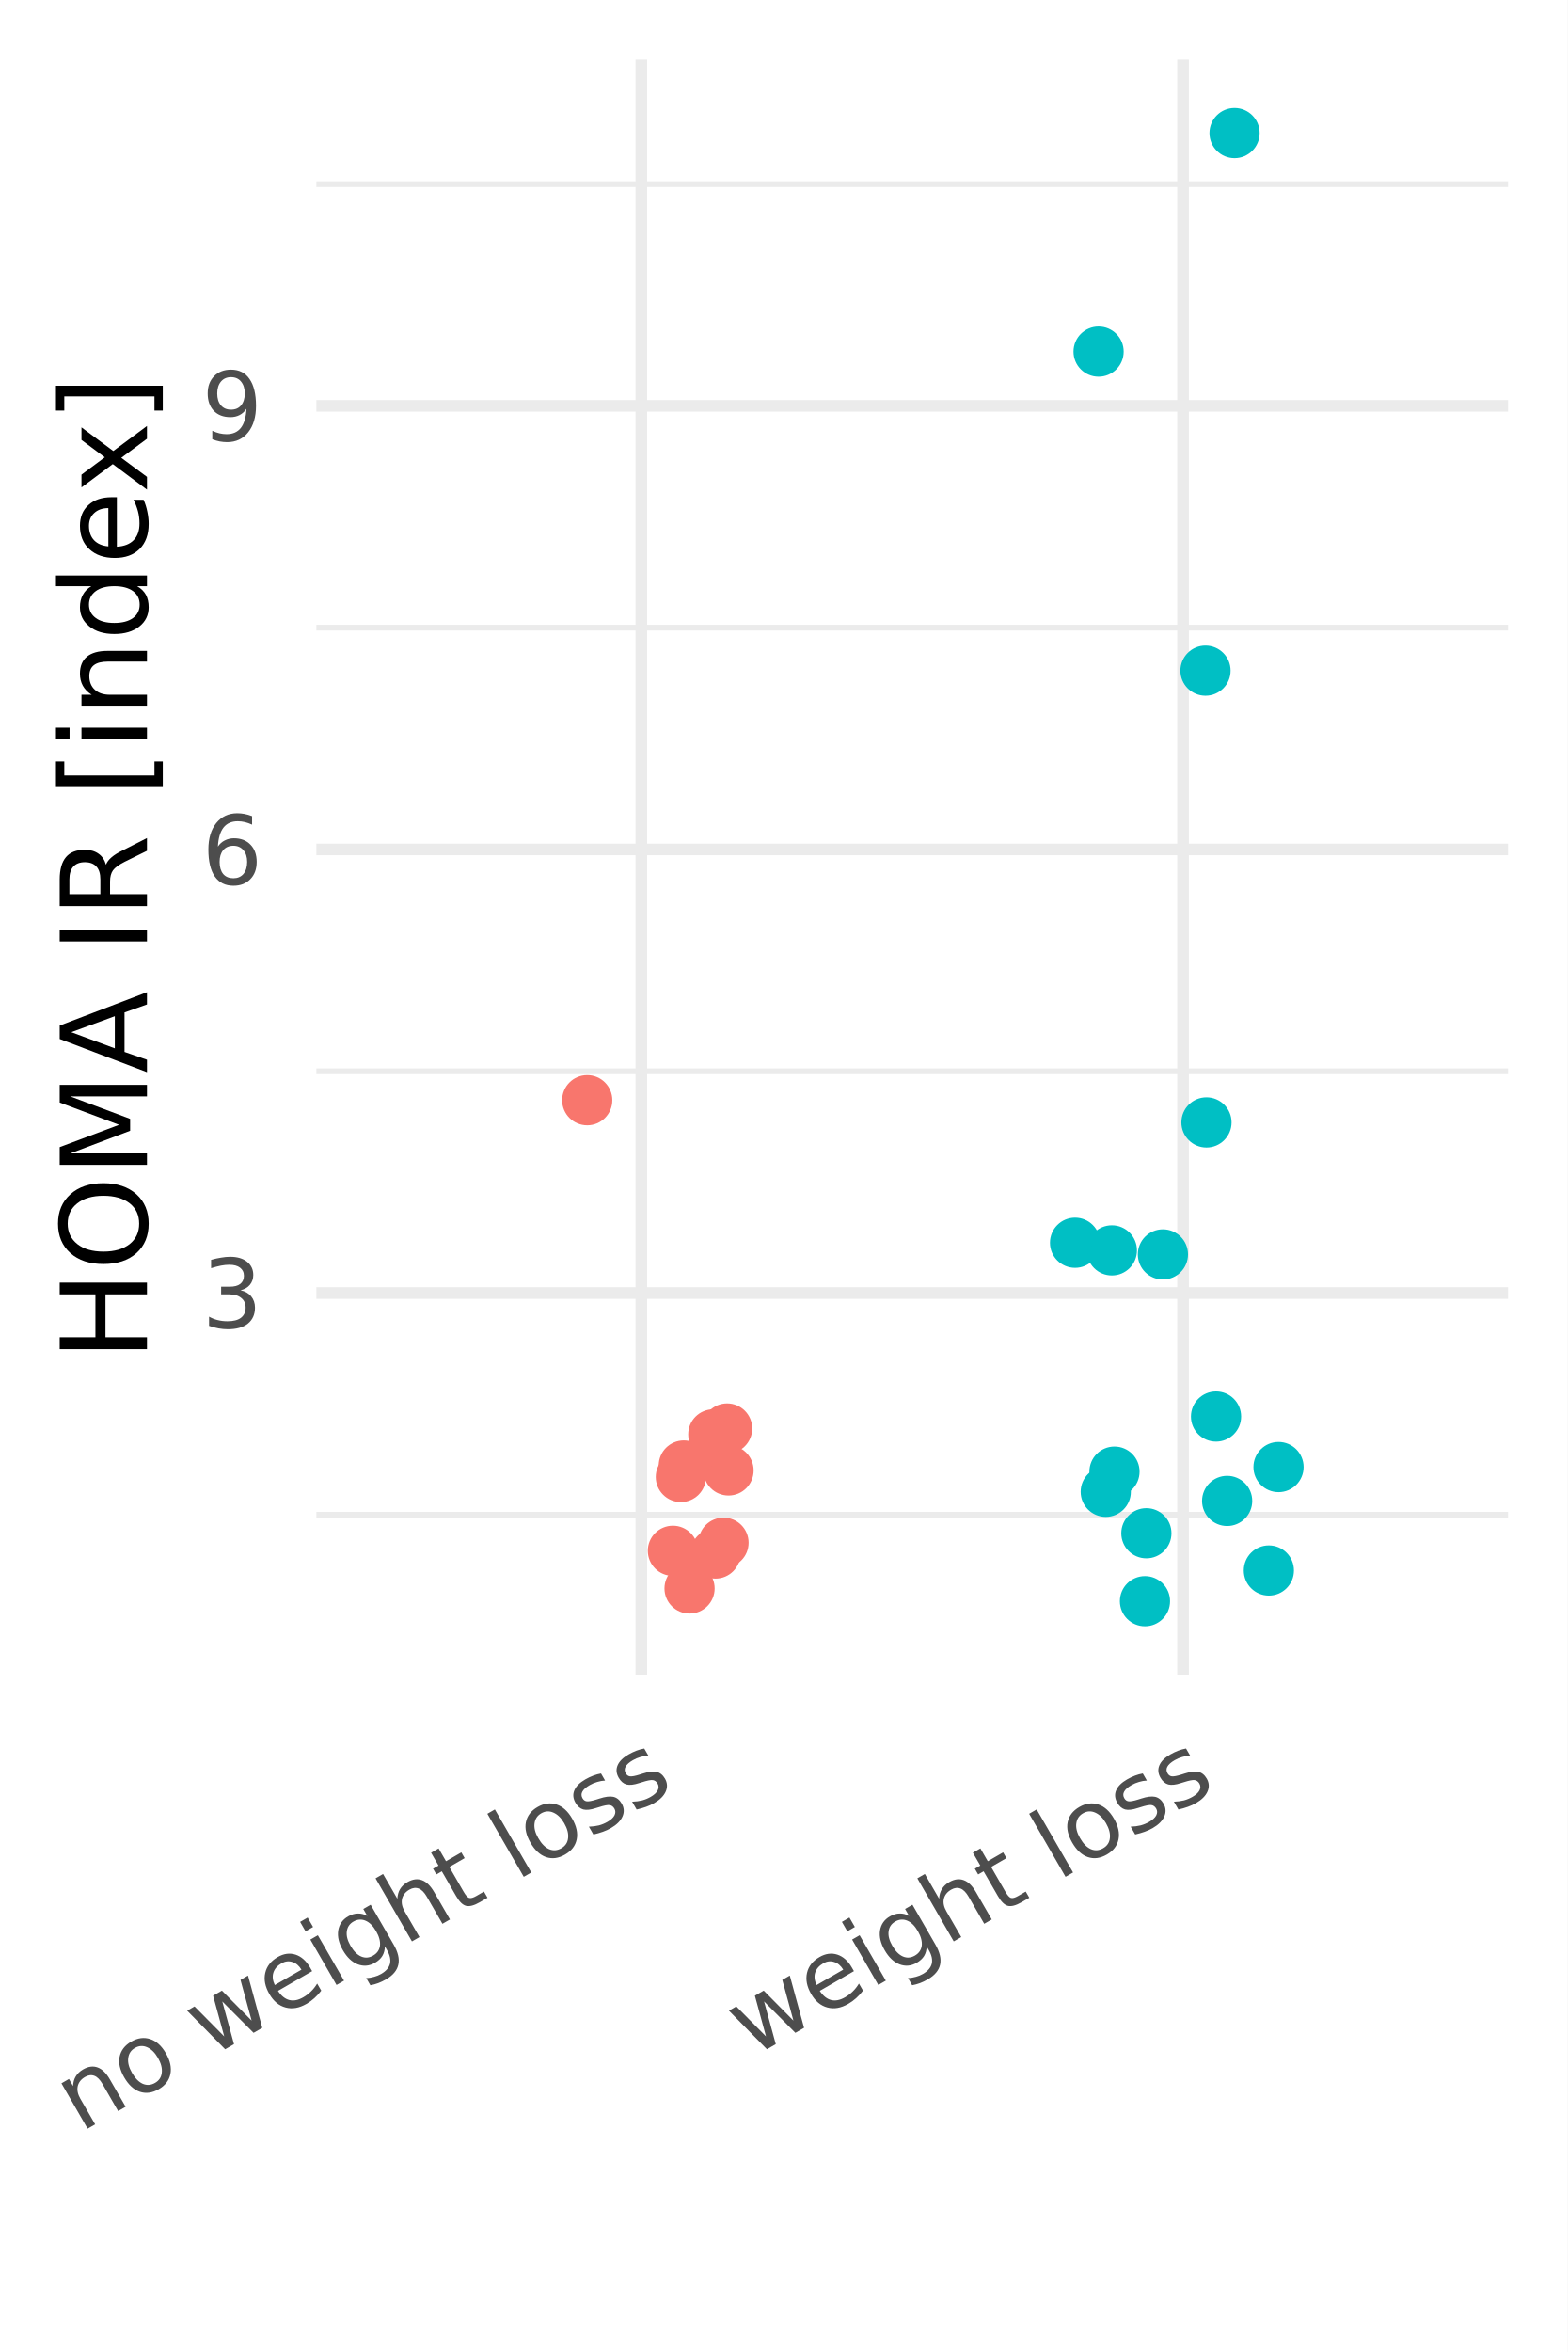
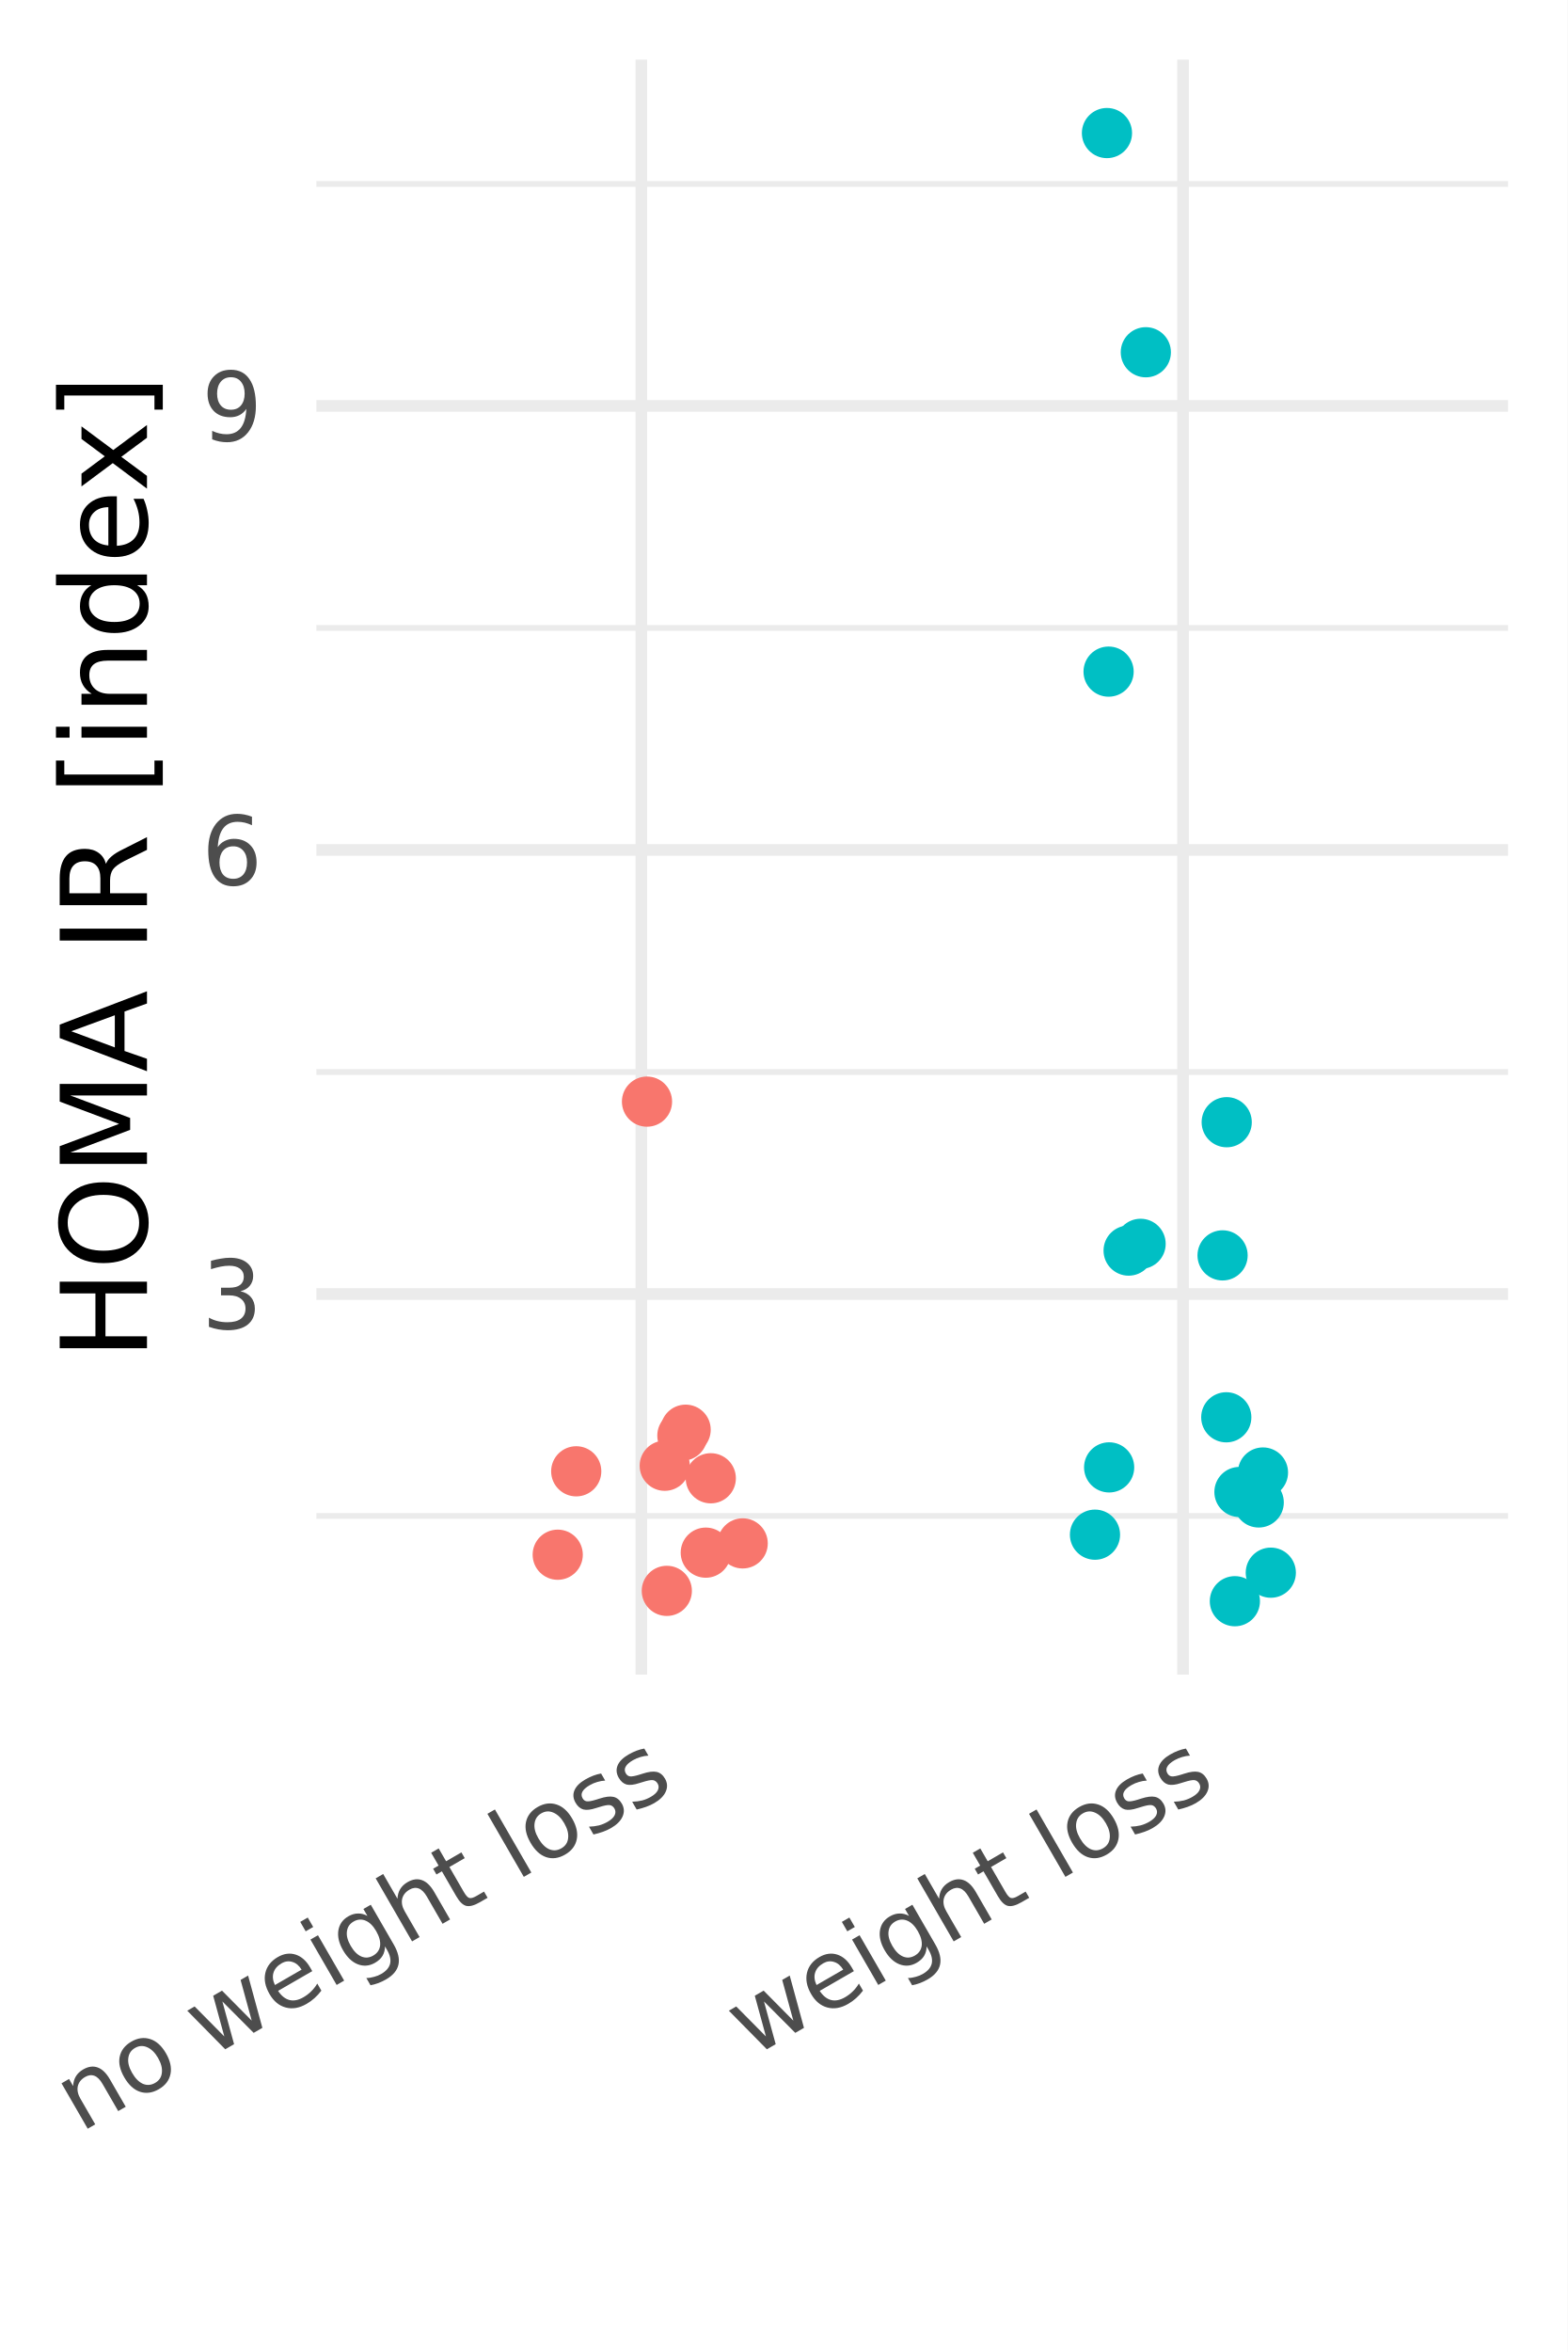
- <svg xmlns="http://www.w3.org/2000/svg" viewBox="0 0 144.00 216.00">
+ <svg xmlns="http://www.w3.org/2000/svg" class="svglite" width="144.00pt" height="216.00pt" viewBox="0 0 144.00 216.00">
  <defs>
    <style type="text/css">
-     line, polyline, polygon, path, rect, circle {
+     .svglite line, .svglite polyline, .svglite polygon, .svglite path, .svglite rect, .svglite circle {
      fill: none;
      stroke: #000000;
      stroke-linecap: round;
      stroke-linejoin: round;
      stroke-miterlimit: 10.00;
    }
  </style>
  </defs>
  <rect width="100%" height="100%" style="stroke: none; fill: #FFFFFF;" />
  <defs>
-     <clipPath id="cpMjkuMDZ8MTM4LjUyfDE1My43OXw1LjQ4">
-       <rect x="29.06" y="5.48" width="109.46" height="148.31" />
-     </clipPath>
-   </defs>
-   <polyline points="29.06,139.11 138.52,139.11 " style="stroke-width: 0.53; stroke: #EBEBEB; stroke-linecap: butt;" clip-path="url(#cpMjkuMDZ8MTM4LjUyfDE1My43OXw1LjQ4)" />
-   <polyline points="29.06,98.38 138.52,98.38 " style="stroke-width: 0.53; stroke: #EBEBEB; stroke-linecap: butt;" clip-path="url(#cpMjkuMDZ8MTM4LjUyfDE1My43OXw1LjQ4)" />
-   <polyline points="29.06,57.64 138.52,57.64 " style="stroke-width: 0.53; stroke: #EBEBEB; stroke-linecap: butt;" clip-path="url(#cpMjkuMDZ8MTM4LjUyfDE1My43OXw1LjQ4)" />
-   <polyline points="29.06,16.91 138.52,16.91 " style="stroke-width: 0.53; stroke: #EBEBEB; stroke-linecap: butt;" clip-path="url(#cpMjkuMDZ8MTM4LjUyfDE1My43OXw1LjQ4)" />
-   <polyline points="29.06,118.75 138.52,118.75 " style="stroke-width: 1.07; stroke: #EBEBEB; stroke-linecap: butt;" clip-path="url(#cpMjkuMDZ8MTM4LjUyfDE1My43OXw1LjQ4)" />
-   <polyline points="29.06,78.01 138.52,78.01 " style="stroke-width: 1.07; stroke: #EBEBEB; stroke-linecap: butt;" clip-path="url(#cpMjkuMDZ8MTM4LjUyfDE1My43OXw1LjQ4)" />
-   <polyline points="29.06,37.27 138.52,37.27 " style="stroke-width: 1.07; stroke: #EBEBEB; stroke-linecap: butt;" clip-path="url(#cpMjkuMDZ8MTM4LjUyfDE1My43OXw1LjQ4)" />
-   <polyline points="58.91,153.79 58.91,5.48 " style="stroke-width: 1.07; stroke: #EBEBEB; stroke-linecap: butt;" clip-path="url(#cpMjkuMDZ8MTM4LjUyfDE1My43OXw1LjQ4)" />
-   <polyline points="108.67,153.79 108.67,5.48 " style="stroke-width: 1.07; stroke: #EBEBEB; stroke-linecap: butt;" clip-path="url(#cpMjkuMDZ8MTM4LjUyfDE1My43OXw1LjQ4)" />
-   <circle cx="110.73" cy="61.59" r="1.95" style="stroke-width: 0.71; stroke: #00BFC4; fill: #00BFC4;" clip-path="url(#cpMjkuMDZ8MTM4LjUyfDE1My43OXw1LjQ4)" />
-   <circle cx="117.44" cy="134.73" r="1.95" style="stroke-width: 0.71; stroke: #00BFC4; fill: #00BFC4;" clip-path="url(#cpMjkuMDZ8MTM4LjUyfDE1My43OXw1LjQ4)" />
-   <circle cx="105.30" cy="140.81" r="1.95" style="stroke-width: 0.71; stroke: #00BFC4; fill: #00BFC4;" clip-path="url(#cpMjkuMDZ8MTM4LjUyfDE1My43OXw1LjQ4)" />
-   <circle cx="116.55" cy="144.23" r="1.95" style="stroke-width: 0.71; stroke: #00BFC4; fill: #00BFC4;" clip-path="url(#cpMjkuMDZ8MTM4LjUyfDE1My43OXw1LjQ4)" />
-   <circle cx="105.17" cy="147.05" r="1.95" style="stroke-width: 0.71; stroke: #00BFC4; fill: #00BFC4;" clip-path="url(#cpMjkuMDZ8MTM4LjUyfDE1My43OXw1LjQ4)" />
-   <circle cx="102.13" cy="114.83" r="1.95" style="stroke-width: 0.71; stroke: #00BFC4; fill: #00BFC4;" clip-path="url(#cpMjkuMDZ8MTM4LjUyfDE1My43OXw1LjQ4)" />
-   <circle cx="110.82" cy="103.08" r="1.95" style="stroke-width: 0.71; stroke: #00BFC4; fill: #00BFC4;" clip-path="url(#cpMjkuMDZ8MTM4LjUyfDE1My43OXw1LjQ4)" />
-   <circle cx="106.82" cy="115.20" r="1.95" style="stroke-width: 0.71; stroke: #00BFC4; fill: #00BFC4;" clip-path="url(#cpMjkuMDZ8MTM4LjUyfDE1My43OXw1LjQ4)" />
-   <circle cx="112.72" cy="137.84" r="1.95" style="stroke-width: 0.71; stroke: #00BFC4; fill: #00BFC4;" clip-path="url(#cpMjkuMDZ8MTM4LjUyfDE1My43OXw1LjQ4)" />
-   <circle cx="100.91" cy="32.29" r="1.95" style="stroke-width: 0.71; stroke: #00BFC4; fill: #00BFC4;" clip-path="url(#cpMjkuMDZ8MTM4LjUyfDE1My43OXw1LjQ4)" />
-   <circle cx="102.37" cy="135.15" r="1.95" style="stroke-width: 0.71; stroke: #00BFC4; fill: #00BFC4;" clip-path="url(#cpMjkuMDZ8MTM4LjUyfDE1My43OXw1LjQ4)" />
-   <circle cx="111.70" cy="130.09" r="1.95" style="stroke-width: 0.71; stroke: #00BFC4; fill: #00BFC4;" clip-path="url(#cpMjkuMDZ8MTM4LjUyfDE1My43OXw1LjQ4)" />
-   <circle cx="113.40" cy="12.22" r="1.95" style="stroke-width: 0.71; stroke: #00BFC4; fill: #00BFC4;" clip-path="url(#cpMjkuMDZ8MTM4LjUyfDE1My43OXw1LjQ4)" />
-   <circle cx="101.57" cy="137.00" r="1.95" style="stroke-width: 0.71; stroke: #00BFC4; fill: #00BFC4;" clip-path="url(#cpMjkuMDZ8MTM4LjUyfDE1My43OXw1LjQ4)" />
-   <circle cx="98.75" cy="114.13" r="1.95" style="stroke-width: 0.71; stroke: #00BFC4; fill: #00BFC4;" clip-path="url(#cpMjkuMDZ8MTM4LjUyfDE1My43OXw1LjQ4)" />
-   <circle cx="66.92" cy="135.04" r="1.95" style="stroke-width: 0.71; stroke: #F8766D; fill: #F8766D;" clip-path="url(#cpMjkuMDZ8MTM4LjUyfDE1My43OXw1LjQ4)" />
-   <circle cx="61.81" cy="142.42" r="1.95" style="stroke-width: 0.71; stroke: #F8766D; fill: #F8766D;" clip-path="url(#cpMjkuMDZ8MTM4LjUyfDE1My43OXw1LjQ4)" />
-   <circle cx="65.72" cy="142.67" r="1.95" style="stroke-width: 0.71; stroke: #F8766D; fill: #F8766D;" clip-path="url(#cpMjkuMDZ8MTM4LjUyfDE1My43OXw1LjQ4)" />
-   <circle cx="66.79" cy="131.19" r="1.95" style="stroke-width: 0.71; stroke: #F8766D; fill: #F8766D;" clip-path="url(#cpMjkuMDZ8MTM4LjUyfDE1My43OXw1LjQ4)" />
-   <circle cx="66.46" cy="141.68" r="1.95" style="stroke-width: 0.71; stroke: #F8766D; fill: #F8766D;" clip-path="url(#cpMjkuMDZ8MTM4LjUyfDE1My43OXw1LjQ4)" />
-   <circle cx="53.94" cy="101.04" r="1.95" style="stroke-width: 0.71; stroke: #F8766D; fill: #F8766D;" clip-path="url(#cpMjkuMDZ8MTM4LjUyfDE1My43OXw1LjQ4)" />
-   <circle cx="62.54" cy="135.64" r="1.95" style="stroke-width: 0.71; stroke: #F8766D; fill: #F8766D;" clip-path="url(#cpMjkuMDZ8MTM4LjUyfDE1My43OXw1LjQ4)" />
-   <circle cx="65.52" cy="131.73" r="1.95" style="stroke-width: 0.71; stroke: #F8766D; fill: #F8766D;" clip-path="url(#cpMjkuMDZ8MTM4LjUyfDE1My43OXw1LjQ4)" />
-   <circle cx="63.34" cy="145.88" r="1.95" style="stroke-width: 0.71; stroke: #F8766D; fill: #F8766D;" clip-path="url(#cpMjkuMDZ8MTM4LjUyfDE1My43OXw1LjQ4)" />
-   <circle cx="62.81" cy="134.59" r="1.95" style="stroke-width: 0.71; stroke: #F8766D; fill: #F8766D;" clip-path="url(#cpMjkuMDZ8MTM4LjUyfDE1My43OXw1LjQ4)" />
-   <defs>
-     <clipPath id="cpMC4wMHwxNDQuMDB8MjE2LjAwfDAuMDA=">
+     <clipPath id="cpMC4wMHwxNDQuMDB8MC4wMHwyMTYuMDA=">
      <rect x="0.00" y="0.00" width="144.00" height="216.00" />
    </clipPath>
  </defs>
-   <g clip-path="url(#cpMC4wMHwxNDQuMDB8MjE2LjAwfDAuMDA=)">
-     <text x="18.53" y="121.95" style="font-size: 8.80px; fill: #4D4D4D; font-family: DejaVu Sans;" textLength="5.60px" lengthAdjust="spacingAndGlyphs">3</text>
+   <g clip-path="url(#cpMC4wMHwxNDQuMDB8MC4wMHwyMTYuMDA=)">
+ </g>
+   <defs>
+     <clipPath id="cpMjkuMDZ8MTM4LjUyfDUuNDh8MTUzLjc5">
+       <rect x="29.06" y="5.48" width="109.47" height="148.31" />
+     </clipPath>
+   </defs>
+   <g clip-path="url(#cpMjkuMDZ8MTM4LjUyfDUuNDh8MTUzLjc5)">
+     <polyline points="29.06,139.22 138.52,139.22 " style="stroke-width: 0.53; stroke: #EBEBEB; stroke-linecap: butt;" />
+     <polyline points="29.06,98.45 138.52,98.45 " style="stroke-width: 0.53; stroke: #EBEBEB; stroke-linecap: butt;" />
+     <polyline points="29.06,57.67 138.52,57.67 " style="stroke-width: 0.53; stroke: #EBEBEB; stroke-linecap: butt;" />
+     <polyline points="29.06,16.89 138.52,16.89 " style="stroke-width: 0.53; stroke: #EBEBEB; stroke-linecap: butt;" />
+     <polyline points="29.06,118.84 138.52,118.84 " style="stroke-width: 1.07; stroke: #EBEBEB; stroke-linecap: butt;" />
+     <polyline points="29.06,78.06 138.52,78.06 " style="stroke-width: 1.07; stroke: #EBEBEB; stroke-linecap: butt;" />
+     <polyline points="29.06,37.28 138.52,37.28 " style="stroke-width: 1.07; stroke: #EBEBEB; stroke-linecap: butt;" />
+     <polyline points="58.91,153.79 58.91,5.48 " style="stroke-width: 1.07; stroke: #EBEBEB; stroke-linecap: butt;" />
+     <polyline points="108.67,153.79 108.67,5.48 " style="stroke-width: 1.07; stroke: #EBEBEB; stroke-linecap: butt;" />
+     <circle cx="101.83" cy="61.68" r="1.95" style="stroke-width: 0.71; stroke: #00BFC4; fill: #00BFC4;" />
+     <circle cx="101.88" cy="134.76" r="1.95" style="stroke-width: 0.71; stroke: #00BFC4; fill: #00BFC4;" />
+     <circle cx="100.58" cy="140.94" r="1.95" style="stroke-width: 0.71; stroke: #00BFC4; fill: #00BFC4;" />
+     <circle cx="116.73" cy="144.43" r="1.95" style="stroke-width: 0.71; stroke: #00BFC4; fill: #00BFC4;" />
+     <circle cx="113.43" cy="147.05" r="1.95" style="stroke-width: 0.71; stroke: #00BFC4; fill: #00BFC4;" />
+     <circle cx="103.67" cy="114.85" r="1.95" style="stroke-width: 0.71; stroke: #00BFC4; fill: #00BFC4;" />
+     <circle cx="112.68" cy="103.06" r="1.95" style="stroke-width: 0.71; stroke: #00BFC4; fill: #00BFC4;" />
+     <circle cx="112.30" cy="115.29" r="1.95" style="stroke-width: 0.71; stroke: #00BFC4; fill: #00BFC4;" />
+     <circle cx="115.62" cy="137.98" r="1.95" style="stroke-width: 0.71; stroke: #00BFC4; fill: #00BFC4;" />
+     <circle cx="105.25" cy="32.35" r="1.95" style="stroke-width: 0.71; stroke: #00BFC4; fill: #00BFC4;" />
+     <circle cx="116.01" cy="135.23" r="1.95" style="stroke-width: 0.71; stroke: #00BFC4; fill: #00BFC4;" />
+     <circle cx="112.64" cy="130.16" r="1.95" style="stroke-width: 0.71; stroke: #00BFC4; fill: #00BFC4;" />
+     <circle cx="101.68" cy="12.22" r="1.95" style="stroke-width: 0.71; stroke: #00BFC4; fill: #00BFC4;" />
+     <circle cx="113.85" cy="137.02" r="1.95" style="stroke-width: 0.71; stroke: #00BFC4; fill: #00BFC4;" />
+     <circle cx="104.77" cy="114.23" r="1.95" style="stroke-width: 0.71; stroke: #00BFC4; fill: #00BFC4;" />
+     <circle cx="52.93" cy="135.12" r="1.95" style="stroke-width: 0.71; stroke: #F8766D; fill: #F8766D;" />
+     <circle cx="64.83" cy="142.59" r="1.95" style="stroke-width: 0.71; stroke: #F8766D; fill: #F8766D;" />
+     <circle cx="51.23" cy="142.78" r="1.95" style="stroke-width: 0.71; stroke: #F8766D; fill: #F8766D;" />
+     <circle cx="62.98" cy="131.30" r="1.95" style="stroke-width: 0.71; stroke: #F8766D; fill: #F8766D;" />
+     <circle cx="68.22" cy="141.74" r="1.95" style="stroke-width: 0.71; stroke: #F8766D; fill: #F8766D;" />
+     <circle cx="59.43" cy="101.17" r="1.95" style="stroke-width: 0.71; stroke: #F8766D; fill: #F8766D;" />
+     <circle cx="65.29" cy="135.76" r="1.95" style="stroke-width: 0.71; stroke: #F8766D; fill: #F8766D;" />
+     <circle cx="62.68" cy="131.84" r="1.95" style="stroke-width: 0.71; stroke: #F8766D; fill: #F8766D;" />
+     <circle cx="61.25" cy="146.10" r="1.95" style="stroke-width: 0.71; stroke: #F8766D; fill: #F8766D;" />
+     <circle cx="61.06" cy="134.61" r="1.95" style="stroke-width: 0.71; stroke: #F8766D; fill: #F8766D;" />
  </g>
-   <g clip-path="url(#cpMC4wMHwxNDQuMDB8MjE2LjAwfDAuMDA=)">
-     <text x="18.53" y="81.22" style="font-size: 8.80px; fill: #4D4D4D; font-family: DejaVu Sans;" textLength="5.60px" lengthAdjust="spacingAndGlyphs">6</text>
-   </g>
-   <g clip-path="url(#cpMC4wMHwxNDQuMDB8MjE2LjAwfDAuMDA=)">
-     <text x="18.53" y="40.48" style="font-size: 8.80px; fill: #4D4D4D; font-family: DejaVu Sans;" textLength="5.60px" lengthAdjust="spacingAndGlyphs">9</text>
-   </g>
-   <g clip-path="url(#cpMC4wMHwxNDQuMDB8MjE2LjAwfDAuMDA=)">
-     <text transform="translate(7.36,195.89) rotate(-30)" style="font-size: 8.80px; fill: #4D4D4D; font-family: DejaVu Sans;" textLength="63.22px" lengthAdjust="spacingAndGlyphs">no weight loss</text>
-   </g>
-   <g clip-path="url(#cpMC4wMHwxNDQuMDB8MjE2LjAwfDAuMDA=)">
-     <text transform="translate(69.04,189.01) rotate(-30)" style="font-size: 8.80px; fill: #4D4D4D; font-family: DejaVu Sans;" textLength="49.47px" lengthAdjust="spacingAndGlyphs">weight loss</text>
-   </g>
-   <g clip-path="url(#cpMC4wMHwxNDQuMDB8MjE2LjAwfDAuMDA=)">
-     <text transform="translate(13.50,124.98) rotate(-90)" style="font-size: 11.00px; font-family: DejaVu Sans;" textLength="90.70px" lengthAdjust="spacingAndGlyphs">HOMA IR [index]</text>
+   <g clip-path="url(#cpMC4wMHwxNDQuMDB8MC4wMHwyMTYuMDA=)">
+     <text x="24.12" y="122.04" text-anchor="end" style="font-size: 8.80px; fill: #4D4D4D; font-family: DejaVu Sans;" textLength="5.59px" lengthAdjust="spacingAndGlyphs">3</text>
+     <text x="24.12" y="81.27" text-anchor="end" style="font-size: 8.80px; fill: #4D4D4D; font-family: DejaVu Sans;" textLength="5.59px" lengthAdjust="spacingAndGlyphs">6</text>
+     <text x="24.12" y="40.49" text-anchor="end" style="font-size: 8.80px; fill: #4D4D4D; font-family: DejaVu Sans;" textLength="5.59px" lengthAdjust="spacingAndGlyphs">9</text>
+     <text transform="translate(62.12,164.28) rotate(-30)" text-anchor="end" style="font-size: 8.80px; fill: #4D4D4D; font-family: DejaVu Sans;" textLength="63.22px" lengthAdjust="spacingAndGlyphs">no weight loss</text>
+     <text transform="translate(111.87,164.28) rotate(-30)" text-anchor="end" style="font-size: 8.80px; fill: #4D4D4D; font-family: DejaVu Sans;" textLength="49.46px" lengthAdjust="spacingAndGlyphs">weight loss</text>
+     <text transform="translate(13.50,79.64) rotate(-90)" text-anchor="middle" style="font-size: 11.00px; font-family: DejaVu Sans;" textLength="90.52px" lengthAdjust="spacingAndGlyphs">HOMA IR [index]</text>
  </g>
</svg>
